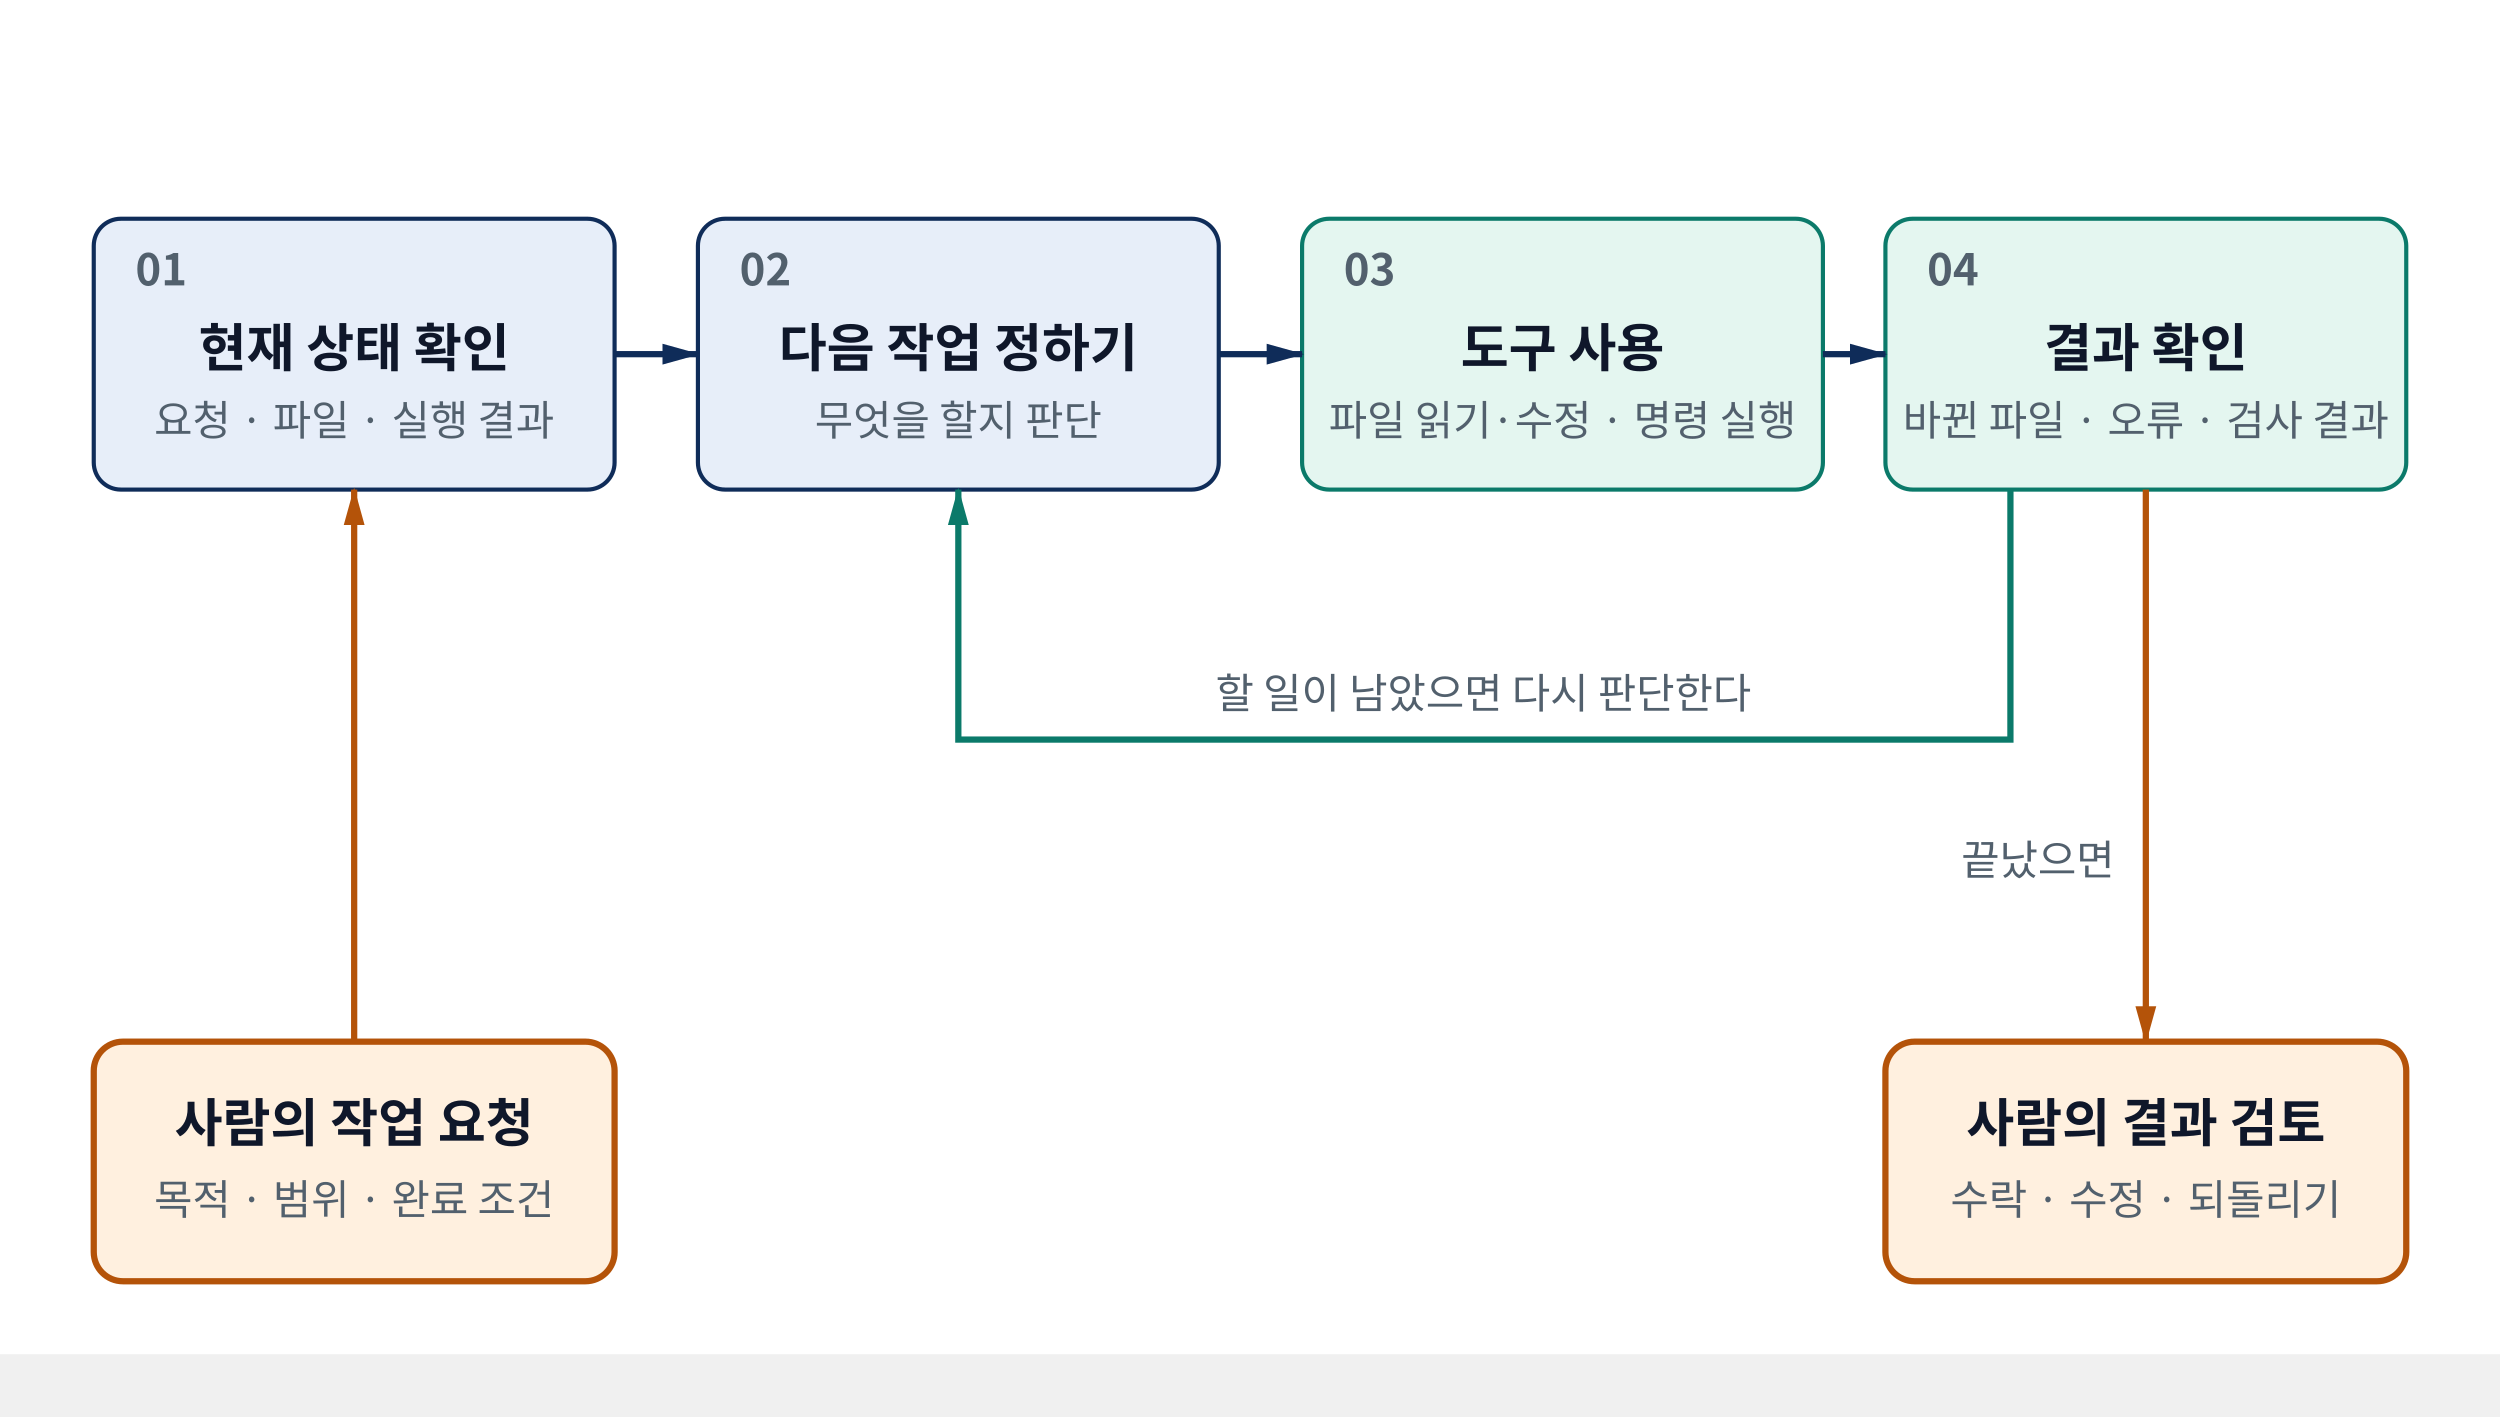
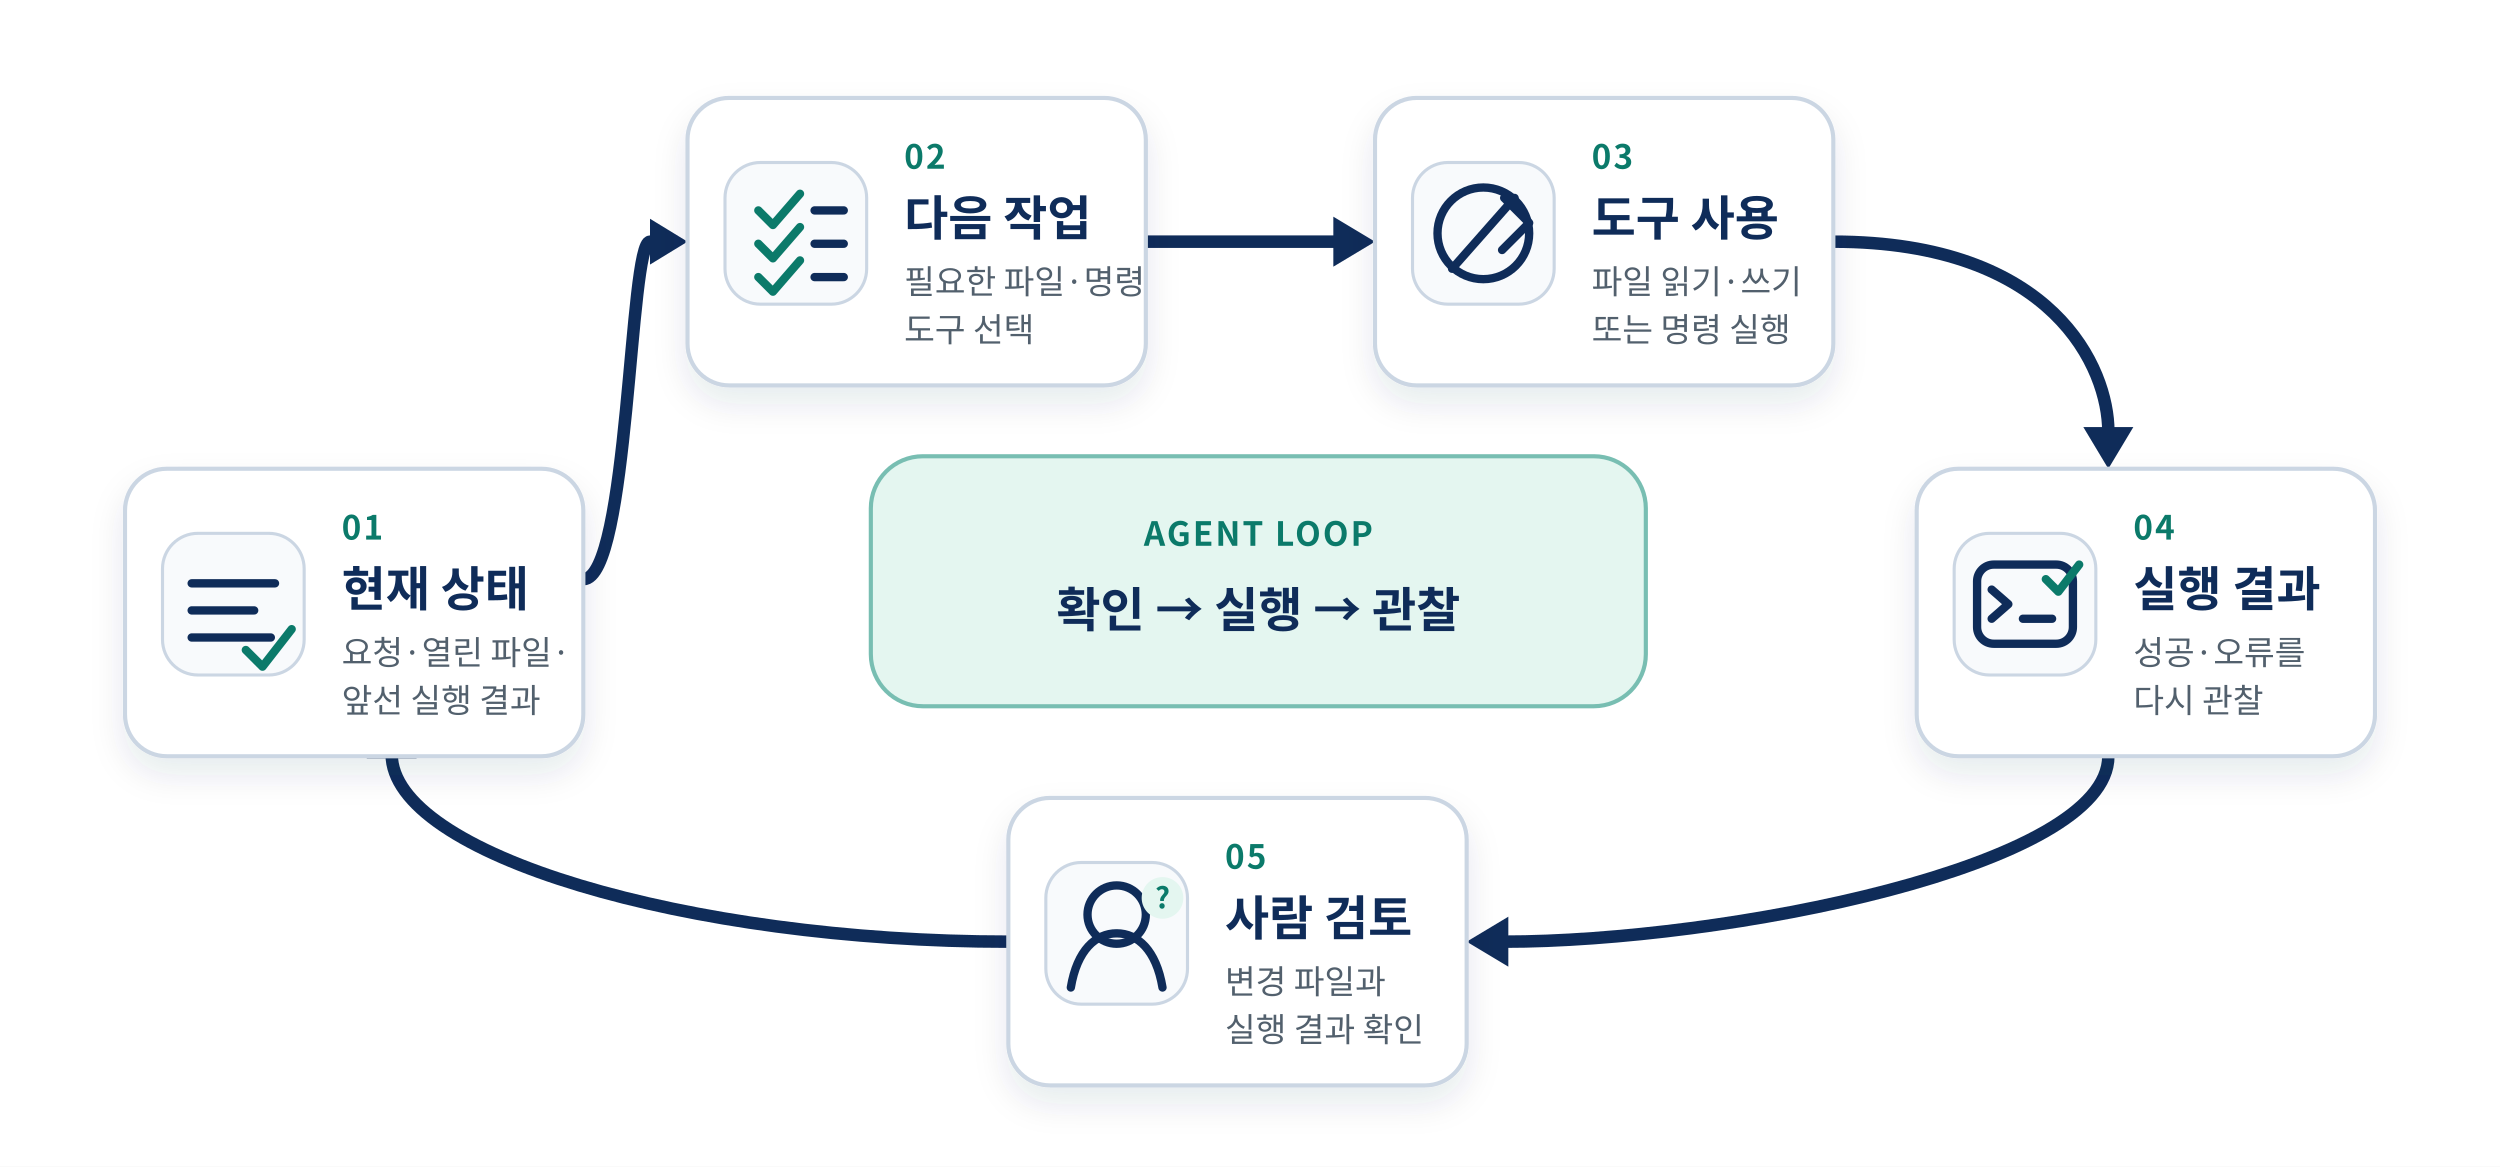
- <svg xmlns="http://www.w3.org/2000/svg" viewBox="0 0 1200 680" role="img" aria-labelledby="title desc">
+ <svg xmlns="http://www.w3.org/2000/svg" viewBox="0 0 1200 560" role="img" aria-labelledby="title desc">
  <defs>
-     <marker id="arrow" markerUnits="userSpaceOnUse" viewBox="0 0 18 10" refX="17" refY="5" markerWidth="18" markerHeight="10" orient="auto">
-       <path d="M0 0L18 5L0 10Z" fill="context-stroke" />
-     </marker>
-     <style>
-       text{font-family:"Noto Sans CJK KR","Noto Sans KR",sans-serif;fill:#0F172A;font-weight:400}
-       .state{fill:#E7EEF9;stroke:#0F2C59;stroke-width:2}
-       .act{fill:#E4F6F0;stroke:#0B7A6A;stroke-width:2}
-       .human{fill:#FFF0DF;stroke:#B45309;stroke-width:3}
-       .num{font-size:21px;font-weight:700;fill:#52606D}
-       .label{font-size:25px;font-weight:700}
-       .small{font-size:20px;fill:#52606D}
-       .line{fill:none;stroke:#0F2C59;stroke-width:3;marker-end:url(#arrow)}
-       .feedback{fill:none;stroke:#0B7A6A;stroke-width:3;marker-end:url(#arrow)}
-       .human-line{fill:none;stroke:#B45309;stroke-width:3;marker-end:url(#arrow)}
-     </style>
+     <filter id="shadow" x="-18%" y="-18%" width="136%" height="150%">
+       <feDropShadow dx="0" dy="8" stdDeviation="8" flood-color="#0F2C59" flood-opacity=".10" />
+     </filter>
+     <style>text{font-family:"Noto Sans CJK KR","Noto Sans KR",sans-serif}.card{fill:#fff;stroke:#CBD6E3;stroke-width:2;filter:url(#shadow)}.core{fill:#E4F6F0;stroke:#78BEB2;stroke-width:2}.num,.eyebrow{fill:#0B7A6A;font-size:16px;font-weight:700;letter-spacing:1px}.name{fill:#0F2C59;font-size:23px;font-weight:700}.body{fill:#52606D;font-size:16px}.shaft{fill:none;stroke:#0F2C59;stroke-width:6;stroke-linecap:round;stroke-linejoin:round}.head{fill:#0F2C59}.icon-box{fill:#F8FAFC;stroke:#CBD6E3;stroke-width:1.5}.icon{fill:none;stroke:#0F2C59;stroke-width:4;stroke-linecap:round;stroke-linejoin:round}.accent{stroke:#0B7A6A}</style>
  </defs>
-   <rect width="1200" height="650" fill="#FFFFFF" />
-   <rect class="state" x="45" y="105" width="250" height="130" rx="13" />
-   <rect class="state" x="335" y="105" width="250" height="130" rx="13" />
-   <rect class="act" x="625" y="105" width="250" height="130" rx="13" />
-   <rect class="act" x="905" y="105" width="250" height="130" rx="13" />
-   <text class="num" x="65" y="137">01</text>
-   <text class="label" x="170" y="176" text-anchor="middle">현재 상태 확인</text>
-   <text class="small" x="170" y="209" text-anchor="middle">요청 · 파일 · 실행 결과</text>
-   <text class="num" x="355" y="137">02</text>
-   <text class="label" x="460" y="176" text-anchor="middle">다음 작업 정하기</text>
-   <text class="small" x="460" y="209" text-anchor="middle">무엇을 할지 판단</text>
-   <text class="num" x="645" y="137">03</text>
-   <text class="label" x="750" y="176" text-anchor="middle">도구 사용</text>
-   <text class="small" x="750" y="209" text-anchor="middle">파일 읽기·수정 · 명령 실행</text>
-   <text class="num" x="925" y="137">04</text>
-   <text class="label" x="1030" y="176" text-anchor="middle">결과 확인</text>
-   <text class="small" x="1030" y="209" text-anchor="middle">바뀐 파일 · 오류 · 검사 결과</text>
-   <path class="line" d="M295 170H335" />
-   <path class="line" d="M585 170H625" />
-   <path class="line" d="M875 170H905" />
-   <path class="feedback" d="M965 235V355H460V235" />
-   <text class="small" x="712" y="340" text-anchor="middle" fill="#0B7A6A">할 일이 남았으면 다시 판단한다</text>
-   <rect class="human" x="45" y="500" width="250" height="115" rx="14" />
-   <text class="label" x="170" y="548" text-anchor="middle">사람의 작업 요청</text>
-   <text class="small" x="170" y="583" text-anchor="middle">목적 · 범위 · 완료 조건</text>
-   <path class="human-line" d="M170 500V235" />
-   <rect class="human" x="905" y="500" width="250" height="115" rx="14" />
-   <text class="label" x="1030" y="548" text-anchor="middle">사람의 결과 검토</text>
-   <text class="small" x="1030" y="583" text-anchor="middle">수락 · 수정 · 되돌리기</text>
-   <path class="human-line" d="M1030 235V500" />
-   <text class="small" x="1015" y="420" text-anchor="end" fill="#B45309">끝났으면</text>
+   <rect width="1200" height="560" fill="#FFFFFF" />
+   <path class="shaft" d="M280 278C302 278 302 116 312 116" />
+   <path class="head" d="M330 116L312 105V127Z" />
+   <path class="shaft" d="M550 116H642" />
+   <path class="head" d="M660 116L640 104V128Z" />
+   <path class="shaft" d="M880 116C986 116 1012 177 1012 207" />
+   <path class="head" d="M1012 225L1000 205H1024Z" />
+   <path class="shaft" d="M1012 363C1012 416 827 452 722 452" />
+   <path class="head" d="M704 452L724 440V464Z" />
+   <path class="shaft" d="M484 452C330 452 188 410 188 362" />
+   <path class="head" d="M188 344L176 364H200Z" />
+   <g transform="translate(60 225)">
+     <rect class="card" width="220" height="138" rx="20" />
+     <rect class="icon-box" x="18" y="31" width="68" height="68" rx="17" />
+     <path class="icon" d="M32 55h40M32 68h30M32 81h38" />
+     <path class="icon accent" d="M58 87l8 8 14-18" />
+     <text class="num" x="104" y="34">01</text>
+     <text class="name" x="104" y="66">현재 상태</text>
+     <text class="body" x="104" y="94">
+       <tspan x="104">요청·열린 파일·</tspan>
+       <tspan x="104" dy="23">앞선 실행 결과</tspan>
+     </text>
+   </g>
+   <g transform="translate(330 47)">
+     <rect class="card" width="220" height="138" rx="20" />
+     <rect class="icon-box" x="18" y="31" width="68" height="68" rx="17" />
+     <path class="icon accent" d="M34 54l7 7 13-15M34 70l7 7 13-15M34 86l7 7 13-15" />
+     <path class="icon" d="M61 54h14M61 70h14M61 86h14" />
+     <text class="num" x="104" y="34">02</text>
+     <text class="name" x="104" y="66">다음 작업</text>
+     <text class="body" x="104" y="94">
+       <tspan x="104">필요한 파일·명령</tspan>
+       <tspan x="104" dy="23">도구 선택</tspan>
+     </text>
+   </g>
+   <g transform="translate(660 47)">
+     <rect class="card" width="220" height="138" rx="20" />
+     <rect class="icon-box" x="18" y="31" width="68" height="68" rx="17" />
+     <circle class="icon" cx="52" cy="65" r="22" />
+     <path class="icon" d="M37 82l30-34M62 48l12 12-13 13" />
+     <text class="num" x="104" y="34">03</text>
+     <text class="name" x="104" y="66">도구 사용</text>
+     <text class="body" x="104" y="94">
+       <tspan x="104">파일 읽기·쓰기</tspan>
+       <tspan x="104" dy="23">또는 명령 실행</tspan>
+     </text>
+   </g>
+   <g transform="translate(920 225)">
+     <rect class="card" width="220" height="138" rx="20" />
+     <rect class="icon-box" x="18" y="31" width="68" height="68" rx="17" />
+     <rect class="icon" x="29" y="46" width="46" height="38" rx="8" />
+     <path class="icon" d="M36 58l8 7-8 7M51 72h14" />
+     <path class="icon accent" d="M62 53l6 6 10-13" />
+     <text class="num" x="104" y="34">04</text>
+     <text class="name" x="104" y="66">실행 결과</text>
+     <text class="body" x="104" y="94">
+       <tspan x="104">성공·오류를</tspan>
+       <tspan x="104" dy="23">다시 관찰</tspan>
+     </text>
+   </g>
+   <g transform="translate(484 383)">
+     <rect class="card" width="220" height="138" rx="20" />
+     <rect class="icon-box" x="18" y="31" width="68" height="68" rx="17" />
+     <circle class="icon" cx="52" cy="56" r="14" />
+     <path class="icon" d="M30 91c3-18 12-26 22-26s19 8 22 26" />
+     <circle cx="74" cy="48" r="10" fill="#E4F6F0" />
+     <text x="74" y="53" text-anchor="middle" fill="#0B7A6A" font-size="14" font-weight="700">?</text>
+     <text class="num" x="104" y="34">05</text>
+     <text class="name" x="104" y="66">사람 검토</text>
+     <text class="body" x="104" y="94">
+       <tspan x="104">변경 파일과</tspan>
+       <tspan x="104" dy="23">실행 결과 확인</tspan>
+     </text>
+   </g>
+   <g transform="translate(418 219)">
+     <rect class="core" width="372" height="120" rx="25" />
+     <text class="eyebrow" x="186" y="43" text-anchor="middle">AGENT LOOP</text>
+     <text class="name" x="186" y="82" text-anchor="middle">확인 → 실행 → 관찰</text>
+   </g>
</svg>
